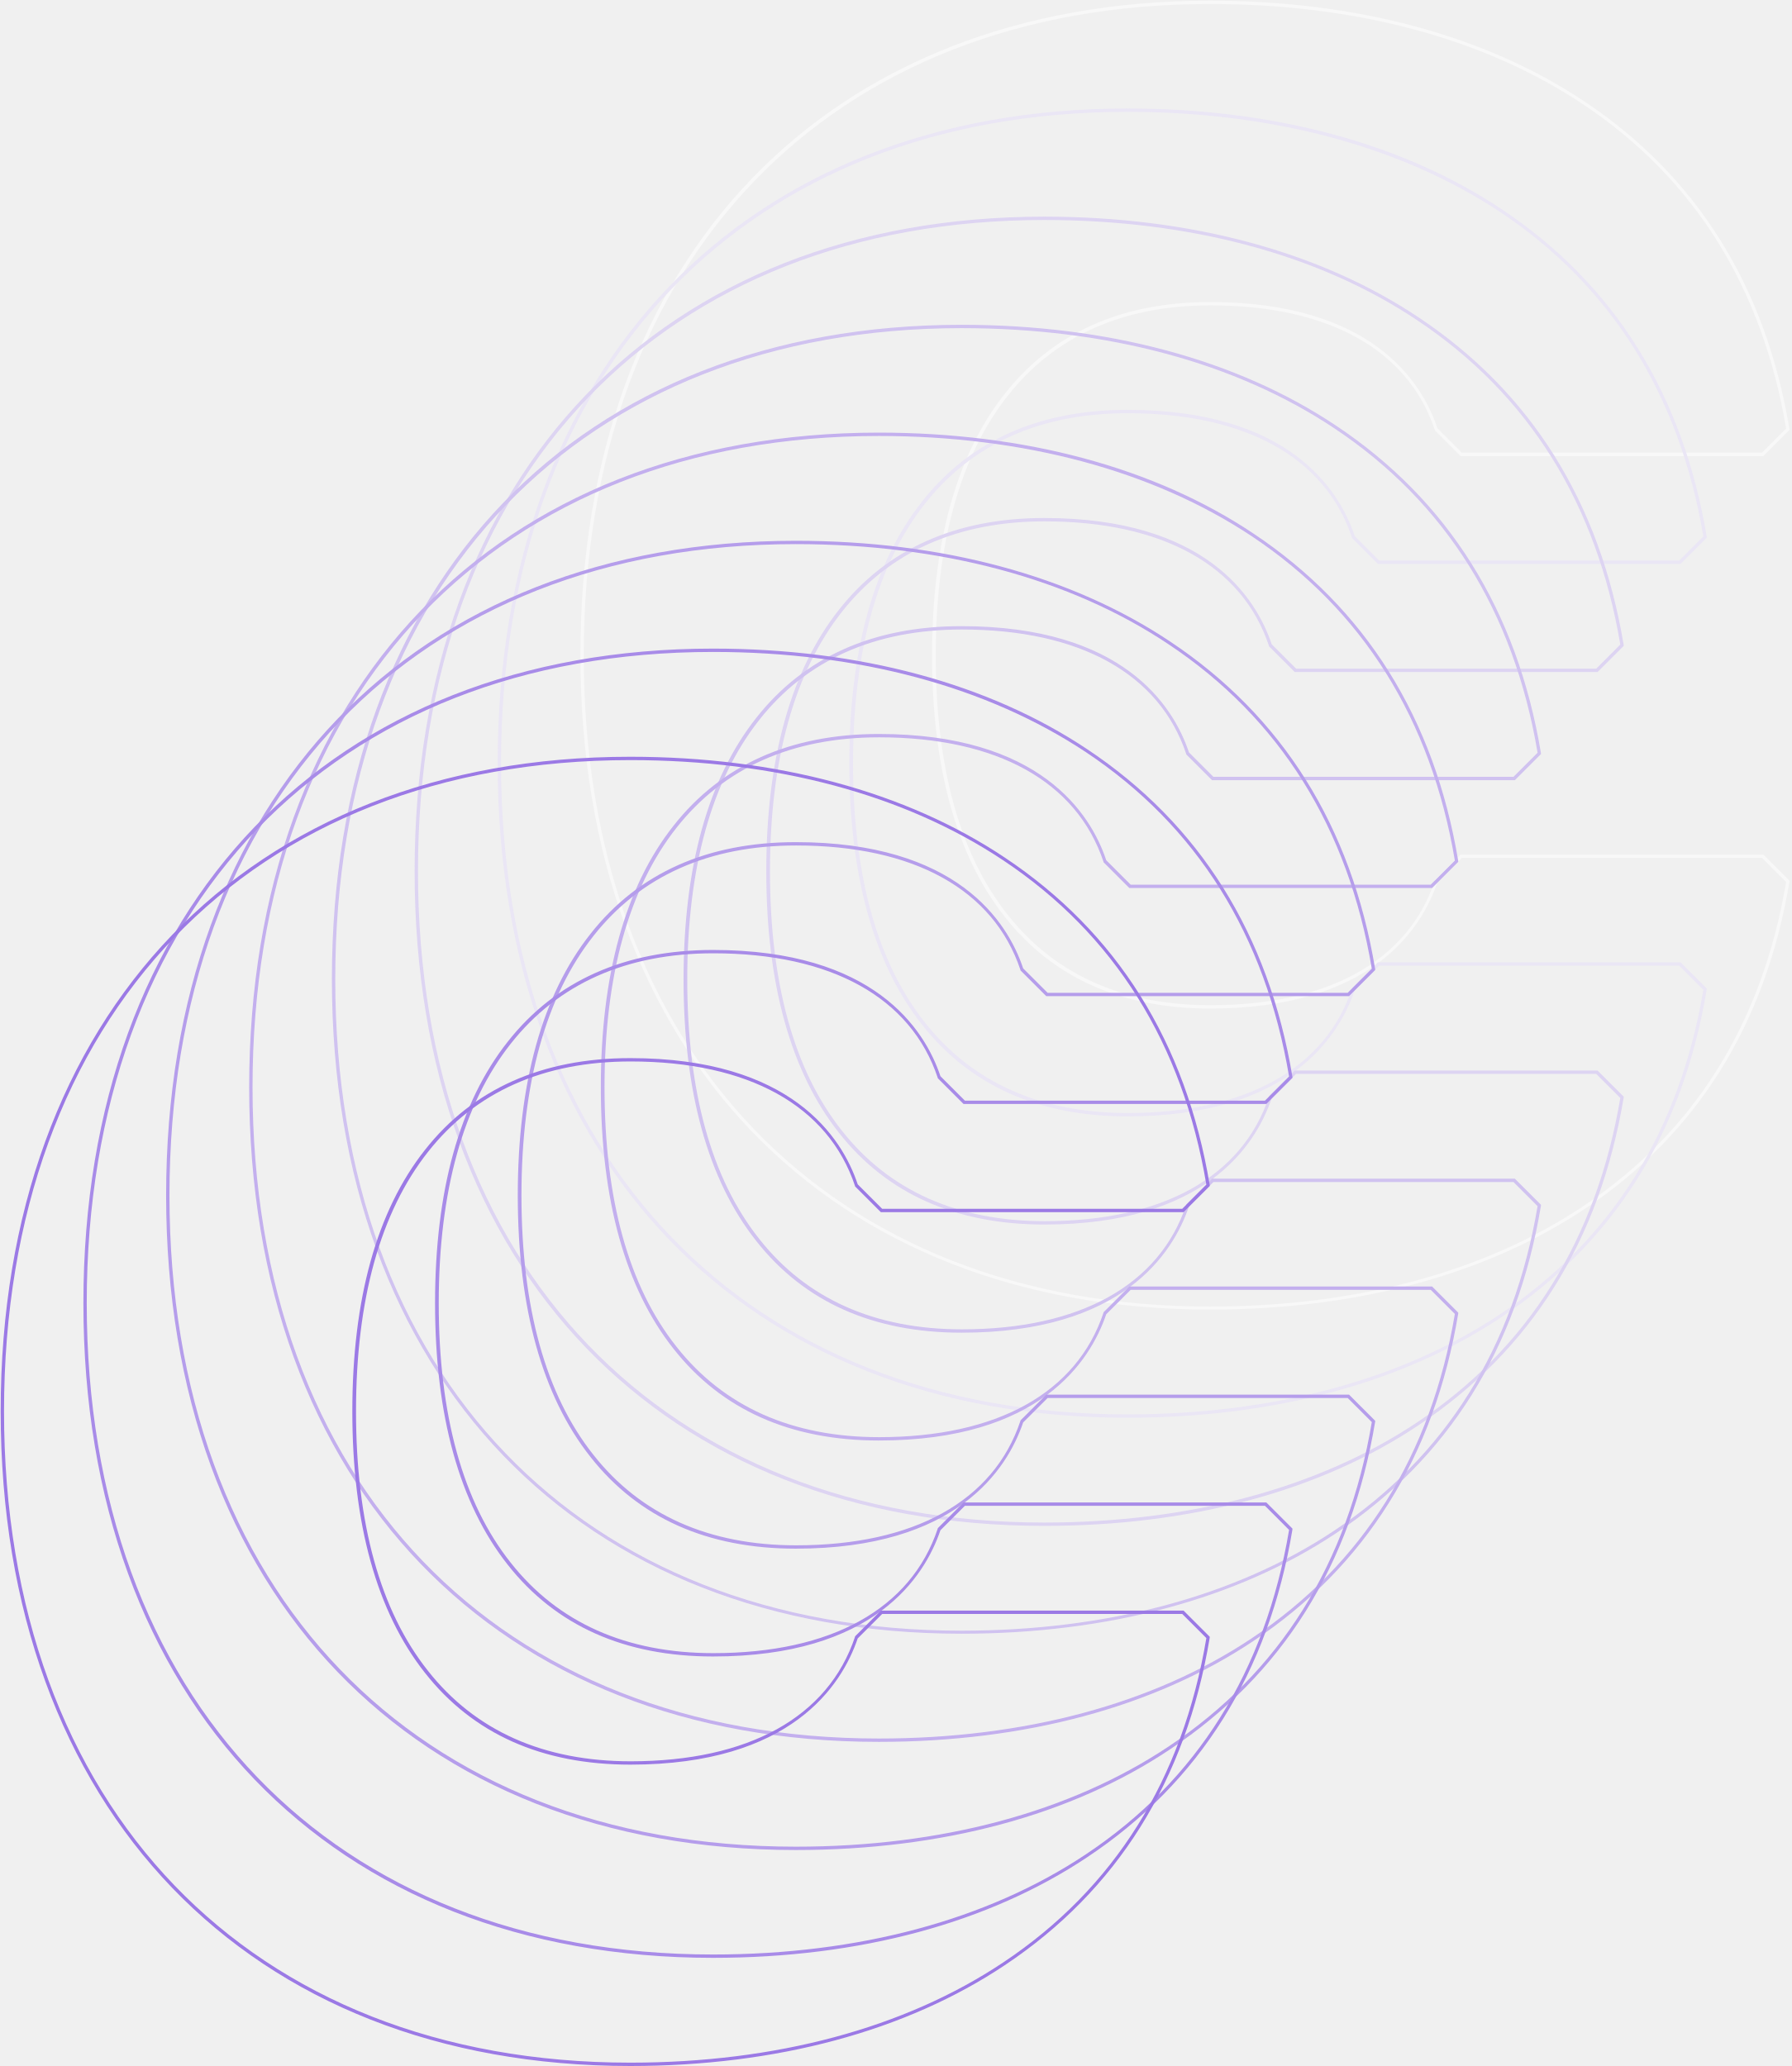
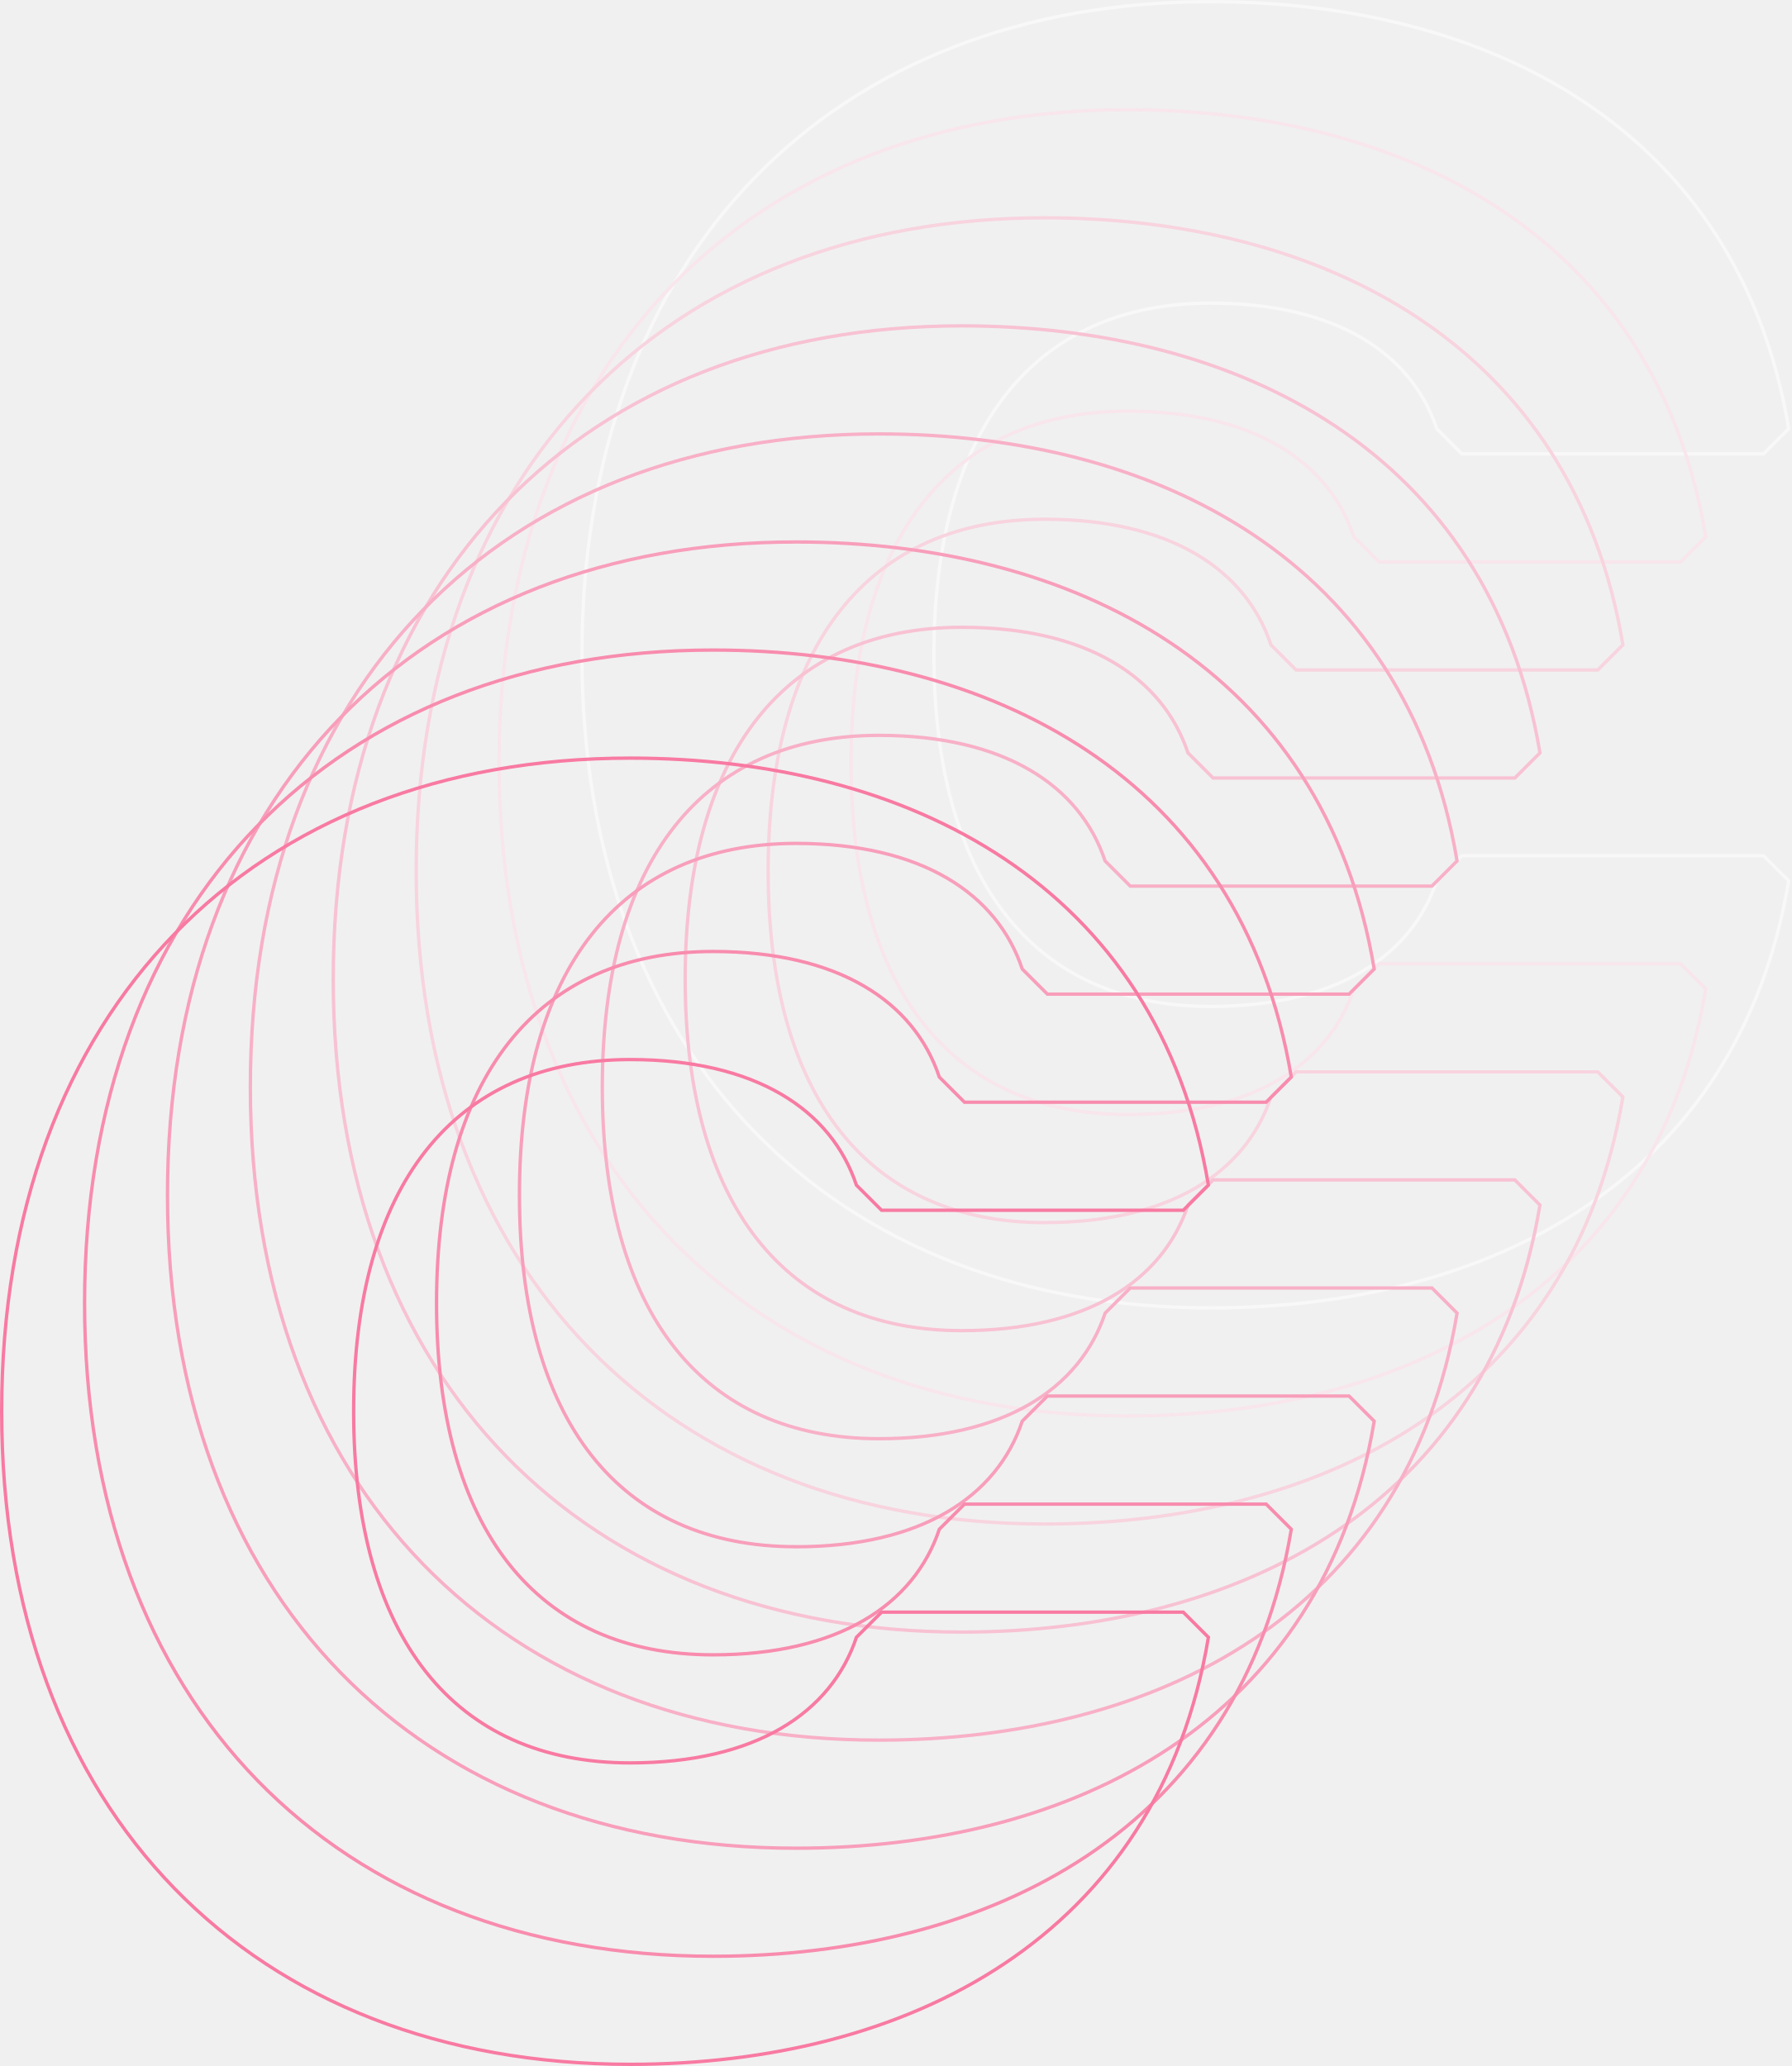
- <svg xmlns="http://www.w3.org/2000/svg" viewBox="0 0 535 617" enable-background="new 0 0 535 617">
-   <style type="text/css">.st0{opacity:0.5;} .st1{fill:#FFFFFF;} .st2{fill:#E4DBFA;} .st3{fill:#CAB7F4;} .st4{fill:#AF93EF;} .st5{fill:#956EEB;} .st6{fill:#7A4AE5;} .st7{fill:#6026DF;} .st8{fill:#4502DA;}</style>
-   <g class="st0">
-     <path class="st1" d="M361.3 391.1c-114.2 0-188-76.7-188-195.5s73.8-195.4 188-195.4c43.6 0 82.3 10.4 111.8 30.1 33.5 22.3 54.1 55.2 61.2 97.8v.3l-7.8 7.8h-90.4l-7.7-7.7v-.1c-8-24-31.8-37.2-67-37.2-26 0-46.4 9.1-60.5 27-14.2 18-21.5 44.1-21.5 77.5s7.2 59.5 21.5 77.5c14.1 17.9 34.5 27 60.5 27 35.2 0 59-13.2 67-37.2v-.1l7.7-7.7h90.4l7.8 7.8v.3c-7.1 42.6-27.7 75.5-61.2 97.8-29.5 19.6-68.1 30-111.8 30zm0-389.9c-113.6 0-187 76.3-187 194.5s73.4 194.5 187 194.5c43.4 0 81.9-10.3 111.3-29.9 33.2-22.1 53.6-54.7 60.7-96.9l-7.2-7.2h-89.6l-7.3 7.3c-4.8 14.1-19.9 37.7-67.9 37.7-26.4 0-47-9.2-61.3-27.4-14.4-18.2-21.7-44.5-21.7-78.1 0-33.6 7.3-59.9 21.7-78.1 14.3-18.2 35-27.4 61.3-27.4 48 0 63.2 23.6 67.9 37.7l7.3 7.3h89.6l7.2-7.2c-7.1-42.2-27.5-74.8-60.7-96.9-29.4-19.6-67.8-29.9-111.3-29.9z" />
-     <path class="st2" d="M336.6 423.4c-114.2 0-188-76.7-188-195.5s73.8-195.5 188-195.5c43.6 0 82.3 10.4 111.8 30.1 33.5 22.3 54.1 55.2 61.2 97.8v.3l-7.8 7.8h-90.4l-7.7-7.7v-.1c-8-24-31.8-37.2-67-37.2-26 0-46.4 9.1-60.5 27-14.2 18-21.5 44.1-21.5 77.5s7.2 59.5 21.5 77.5c14.1 17.9 34.5 27 60.5 27 35.2 0 59-13.2 67-37.2v-.1l7.7-7.7h90.4l7.8 7.8v.3c-7.1 42.6-27.7 75.5-61.2 97.8-29.5 19.7-68.2 30.1-111.8 30.1zm0-390c-113.6 0-187 76.3-187 194.5s73.4 194.5 187 194.5c43.4 0 81.9-10.3 111.3-29.9 33.2-22.1 53.6-54.7 60.7-96.9l-7.2-7.2h-89.6l-7.3 7.3c-4.8 14.1-19.9 37.7-67.9 37.7-26.4 0-47-9.2-61.3-27.4-14.4-18.2-21.7-44.5-21.7-78.1 0-33.6 7.3-59.9 21.7-78.1 14.3-18.2 35-27.4 61.3-27.4 48 0 63.2 23.6 67.9 37.7l7.3 7.3h89.6l7.2-7.2c-7.1-42.2-27.5-74.8-60.7-96.9-29.4-19.5-67.9-29.9-111.3-29.9z" />
-     <path class="st3" d="M311.8 455.7c-114.2 0-188-76.7-188-195.5s73.8-195.5 188-195.5c43.6 0 82.3 10.4 111.8 30.1 33.5 22.3 54.1 55.2 61.2 97.8v.3l-7.8 7.8h-90.4l-7.7-7.7v-.1c-8-24-31.8-37.2-67-37.2-26 0-46.4 9.1-60.5 27-14.2 18-21.5 44.1-21.5 77.5s7.2 59.5 21.5 77.5c14.1 17.9 34.5 27 60.5 27 35.2 0 59-13.2 67-37.2v-.1l.1-.1 7.6-7.6h90.4l7.8 7.8v.3c-7.1 42.6-27.7 75.5-61.2 97.8-29.4 19.7-68.1 30.1-111.8 30.1zm0-390c-113.6 0-187 76.3-187 194.5 0 118.1 73.4 194.5 187 194.5 43.4 0 81.9-10.3 111.3-29.9 33.2-22.1 53.6-54.7 60.7-96.9l-7.2-7.2h-89.6l-7.3 7.3c-4.8 14.1-19.9 37.7-67.9 37.7-26.4 0-47-9.2-61.3-27.4-14.4-18.2-21.7-44.5-21.7-78.1 0-33.6 7.3-59.9 21.7-78.1 14.3-18.2 35-27.4 61.3-27.4 48 0 63.2 23.6 67.9 37.7l7.3 7.3h89.6l7.2-7.2c-7.1-42.2-27.5-74.8-60.7-96.9-29.3-19.6-67.8-29.9-111.3-29.9z" />
-     <path class="st4" d="M287.1 487.9c-114.2 0-188-76.7-188-195.5s73.8-195.4 188-195.4c43.6 0 82.3 10.4 111.8 30.1 33.5 22.3 54.1 55.2 61.2 97.8v.3l-7.8 7.8h-90.4l-7.7-7.7v-.1c-8-24-31.8-37.2-67-37.2-26 0-46.4 9.1-60.5 27-14.2 18-21.5 44.1-21.5 77.5s7.2 59.5 21.5 77.5c14.1 17.9 34.5 27 60.5 27 35.2 0 59-13.2 67-37.2v-.1l.1-.1 7.6-7.6h90.4l7.8 7.8v.3c-7.1 42.6-27.7 75.5-61.2 97.8-29.5 19.6-68.1 30-111.8 30zm0-389.9c-113.6 0-187 76.3-187 194.5s73.4 194.5 187 194.5c43.4 0 81.9-10.3 111.3-29.9 33.2-22.1 53.6-54.7 60.7-96.9l-7.2-7.2h-89.6l-7.3 7.3c-4.8 14.1-19.9 37.7-67.9 37.7-26.4 0-47-9.2-61.3-27.4-14.4-18.2-21.7-44.5-21.7-78.1 0-33.6 7.3-59.9 21.7-78.1 14.3-18.2 35-27.4 61.3-27.4 48 0 63.2 23.6 67.9 37.7l7.3 7.3h89.6l7.2-7.2c-7.1-42.2-27.5-74.8-60.7-96.9-29.4-19.6-67.8-29.9-111.3-29.9z" />
-     <path class="st5" d="M262.4 520.2c-114.2 0-188-76.7-188-195.5s73.8-195.5 188-195.5c43.6 0 82.3 10.4 111.8 30.1 33.5 22.3 54.1 55.2 61.2 97.8v.3l-7.8 7.8h-90.4l-7.7-7.7v-.1c-8-24-31.8-37.2-67-37.2-26 0-46.4 9.1-60.5 27-14.2 18-21.5 44.1-21.5 77.5s7.2 59.5 21.5 77.5c14.1 17.9 34.5 27 60.5 27 35.2 0 59-13.2 67-37.2v-.1l.1-.1 7.6-7.6h90.4l7.8 7.8v.3c-7.1 42.6-27.7 75.5-61.2 97.8-29.5 19.7-68.2 30.1-111.8 30.1zm0-390c-113.6 0-187 76.3-187 194.5s73.4 194.5 187 194.5c43.4 0 81.9-10.3 111.3-29.9 33.2-22.1 53.6-54.7 60.7-96.9l-7.2-7.2h-89.6l-7.3 7.3c-4.8 14.1-19.9 37.7-67.9 37.7-26.4 0-47-9.2-61.3-27.4-14.4-18.2-21.7-44.5-21.7-78.1s7.3-59.9 21.7-78.1c14.3-18.2 35-27.4 61.3-27.4 48 0 63.2 23.6 67.9 37.7l7.3 7.3h89.6l7.2-7.2c-7.1-42.2-27.5-74.8-60.7-96.9-29.4-19.5-67.9-29.9-111.3-29.9z" />
-     <path class="st6" d="M237.6 552.5c-114.2 0-188-76.7-188-195.5s73.8-195.5 188-195.5c43.6 0 82.3 10.4 111.8 30.1 33.5 22.3 54.1 55.2 61.2 97.8v.3l-7.8 7.8h-90.4l-7.7-7.7v-.1c-8-24-31.8-37.2-67-37.2-26 0-46.4 9.1-60.5 27-14.2 18-21.5 44.1-21.5 77.5s7.2 59.5 21.5 77.5c14.1 17.9 34.5 27 60.5 27 35.2 0 59-13.2 67-37.2v-.1l7.7-7.7h90.4l7.8 7.8v.3c-7.1 42.6-27.7 75.5-61.2 97.8-29.4 19.7-68.1 30.1-111.8 30.1zm0-390c-113.6 0-187 76.3-187 194.5 0 118.1 73.4 194.5 187 194.5 43.4 0 81.9-10.3 111.3-29.9 33.2-22.1 53.6-54.7 60.7-96.9l-7.2-7.2h-89.6l-7.3 7.3c-4.8 14.1-19.9 37.7-67.9 37.7-26.4 0-47-9.2-61.3-27.4-14.4-18.2-21.7-44.5-21.7-78.1s7.3-59.9 21.7-78.1c14.3-18.2 35-27.4 61.3-27.4 48 0 63.2 23.6 67.9 37.7l7.3 7.3h89.6l7.2-7.2c-7.1-42.2-27.5-74.8-60.7-96.9-29.3-19.6-67.8-29.9-111.3-29.9z" />
-     <path class="st7" d="M212.9 584.7c-114.2 0-188-76.7-188-195.5s73.8-195.5 188-195.5c43.6 0 82.3 10.4 111.8 30.1 33.5 22.3 54.1 55.2 61.2 97.8v.3l-7.8 7.8h-90.4l-7.7-7.7v-.1c-8-24-31.8-37.2-67-37.2-26 0-46.4 9.1-60.5 27-14.2 18-21.5 44.1-21.5 77.5s7.2 59.5 21.5 77.5c14.1 17.9 34.5 27 60.5 27 35.2 0 59-13.2 67-37.2v-.1l.1-.1 7.6-7.6h90.4l7.8 7.8v.3c-7.1 42.6-27.7 75.5-61.2 97.8-29.5 19.7-68.1 30.1-111.8 30.1zm0-390c-113.6 0-187 76.3-187 194.5 0 118.1 73.4 194.5 187 194.5 43.4 0 81.9-10.3 111.3-29.9 33.2-22.1 53.6-54.7 60.7-96.9l-7.2-7.2h-89.6l-7.3 7.3c-4.8 14.1-19.9 37.7-67.9 37.7-26.4 0-47-9.2-61.3-27.4-14.4-18.2-21.7-44.5-21.7-78.1s7.3-59.9 21.7-78.1c14.3-18.2 35-27.4 61.3-27.4 48 0 63.2 23.6 67.9 37.7l7.3 7.3h89.6l7.2-7.2c-7.1-42.2-27.5-74.8-60.7-96.9-29.4-19.5-67.8-29.9-111.3-29.9z" />
-     <path class="st8" d="M188.2 617c-114.2 0-188-76.8-188-195.5s73.8-195.5 188-195.5c43.6 0 82.3 10.4 111.8 30.1 33.5 22.3 54.1 55.2 61.2 97.8v.3l-7.8 7.8h-90.4l-7.7-7.7v-.1c-8-24-31.8-37.2-67-37.2-26 0-46.4 9.1-60.5 27-14.2 18-21.5 44.1-21.5 77.5s7.2 59.5 21.5 77.5c14.1 17.9 34.5 27 60.5 27 35.2 0 59-13.2 67-37.2v-.1l7.7-7.7h90.4l7.8 7.8v.3c-7.1 42.6-27.7 75.5-61.2 97.8-29.5 19.7-68.2 30.1-111.8 30.1zm0-390c-113.6 0-187 76.3-187 194.5s73.4 194.5 187 194.5c43.4 0 81.9-10.3 111.3-29.9 33.2-22.1 53.6-54.7 60.7-96.9l-7.2-7.2h-89.6l-7.3 7.3c-4.8 14.1-19.9 37.7-67.9 37.7-26.4 0-47-9.2-61.3-27.4-14.4-18.2-21.7-44.5-21.7-78.1s7.3-59.9 21.7-78.1c14.3-18.2 35-27.4 61.3-27.4 48 0 63.2 23.6 67.9 37.7l7.3 7.3h89.6l7.2-7.2c-7.1-42.2-27.5-74.8-60.7-96.9-29.4-19.6-67.9-29.9-111.3-29.9z" />
+ <svg xmlns="http://www.w3.org/2000/svg" viewBox="0 0 535 617">
+   <g fill="none" fill-rule="evenodd" opacity=".5">
+     <path stroke="#FFF" d="M361.432 300.57c37.532 0 60.05-15.003 67.557-37.508l7.5-7.502h90.07l7.506 7.502c-15.014 90.02-90.078 127.53-172.648 127.53-112.598 0-187.66-75.018-187.66-195.046C173.77 75.518 248.83.5 361.43.5 444 .5 519.064 38.01 534.077 128.03l-7.51 7.502H436.49l-7.507-7.502c-7.507-22.505-30.026-37.508-67.558-37.508-52.546 0-82.57 37.508-82.57 105.024 0 67.516 30.024 105.024 82.57 105.024z" />
+     <path stroke="#FFDBE7" d="M336.68 332.842c37.53 0 60.05-15.003 67.556-37.508l7.507-7.502h90.076l7.5 7.502c-15.02 90.02-90.08 127.53-172.65 127.53-112.6 0-187.66-75.018-187.66-195.046 0-120.028 75.06-195.046 187.66-195.046 82.57 0 157.63 37.51 172.642 127.53l-7.507 7.502h-90.07l-7.508-7.502c-7.507-22.505-30.026-37.508-67.558-37.508-52.547 0-82.57 37.508-82.57 105.024 0 67.516 30.023 105.024 82.57 105.024z" />
+     <path stroke="#FFB7CE" d="M311.926 365.115c37.532 0 60.05-15.003 67.557-37.508l7.507-7.502h90.076l7.507 7.502c-15.013 90.02-90.077 127.53-172.647 127.53-112.596 0-187.66-75.018-187.66-195.046 0-120.02 75.064-195.04 187.66-195.04 82.57 0 157.634 37.51 172.647 127.53l-7.507 7.5H386.99l-7.507-7.5c-7.506-22.5-30.025-37.51-67.557-37.51-52.545 0-82.57 37.51-82.57 105.03s30.025 105.026 82.57 105.026z" />
+     <path stroke="#FF93B6" d="M287.173 397.388c37.53 0 60.05-15.003 67.556-37.508l7.5-7.502h90.07l7.506 7.502c-15.01 90.02-90.075 127.53-172.645 127.53-112.596 0-187.66-75.018-187.66-195.046 0-120.028 75.064-195.046 187.66-195.046 82.57 0 157.634 37.51 172.647 127.53l-7.507 7.502h-90.08l-7.51-7.502c-7.505-22.505-30.024-37.508-67.556-37.508-52.545 0-82.57 37.508-82.57 105.024 0 67.516 30.025 105.024 82.57 105.024z" />
+     <path stroke="#FF6F9D" d="M262.42 429.66c37.53 0 60.05-15.003 67.556-37.508l7.507-7.502h90.076l7.5 7.502c-15.02 90.02-90.08 127.53-172.65 127.53-112.6 0-187.66-75.018-187.66-195.046 0-120.028 75.06-195.046 187.66-195.046 82.57 0 157.63 37.51 172.642 127.53l-7.507 7.502h-90.07l-7.508-7.502c-7.507-22.505-30.026-37.508-67.558-37.508-52.547 0-82.57 37.508-82.57 105.024 0 67.516 30.023 105.024 82.57 105.024z" />
+     <path stroke="#FF4B85" d="M237.666 461.933c37.532 0 60.05-15.003 67.557-37.508l7.507-7.502h90.076l7.507 7.502c-15.013 90.02-90.077 127.53-172.647 127.53-112.596 0-187.66-75.018-187.66-195.046 0-120.03 75.064-195.05 187.66-195.05 82.57 0 157.634 37.51 172.647 127.53l-7.507 7.5H312.73l-7.507-7.5c-7.506-22.51-30.025-37.51-67.557-37.51-52.545 0-82.57 37.51-82.57 105.02 0 67.512 30.025 105.02 82.57 105.02z" />
+     <path stroke="#FF276C" d="M212.913 494.206c37.532 0 60.05-15.003 67.557-37.508l7.507-7.502h90.076l7.507 7.502c-15.013 90.02-90.077 127.53-172.647 127.53-112.596 0-187.66-75.018-187.66-195.046 0-120.028 75.064-195.046 187.66-195.046 82.57 0 157.634 37.51 172.647 127.53l-7.507 7.502h-90.076l-7.507-7.502c-7.506-22.505-30.025-37.508-67.557-37.508-52.545 0-82.57 37.508-82.57 105.024 0 67.516 30.025 105.024 82.57 105.024z" />
+     <path stroke="#FF0354" d="M188.16 526.478c37.532 0 60.05-15.003 67.557-37.508l7.507-7.502H353.3l7.507 7.502C345.794 578.99 270.73 616.5 188.16 616.5 75.564 616.5.5 541.482.5 421.454c0-120.028 75.064-195.046 187.66-195.046 82.57 0 157.634 37.51 172.647 127.53l-7.507 7.502h-90.076l-7.507-7.502c-7.506-22.505-30.025-37.508-67.557-37.508-52.545 0-82.57 37.508-82.57 105.024 0 67.516 30.025 105.024 82.57 105.024z" />
  </g>
</svg>
